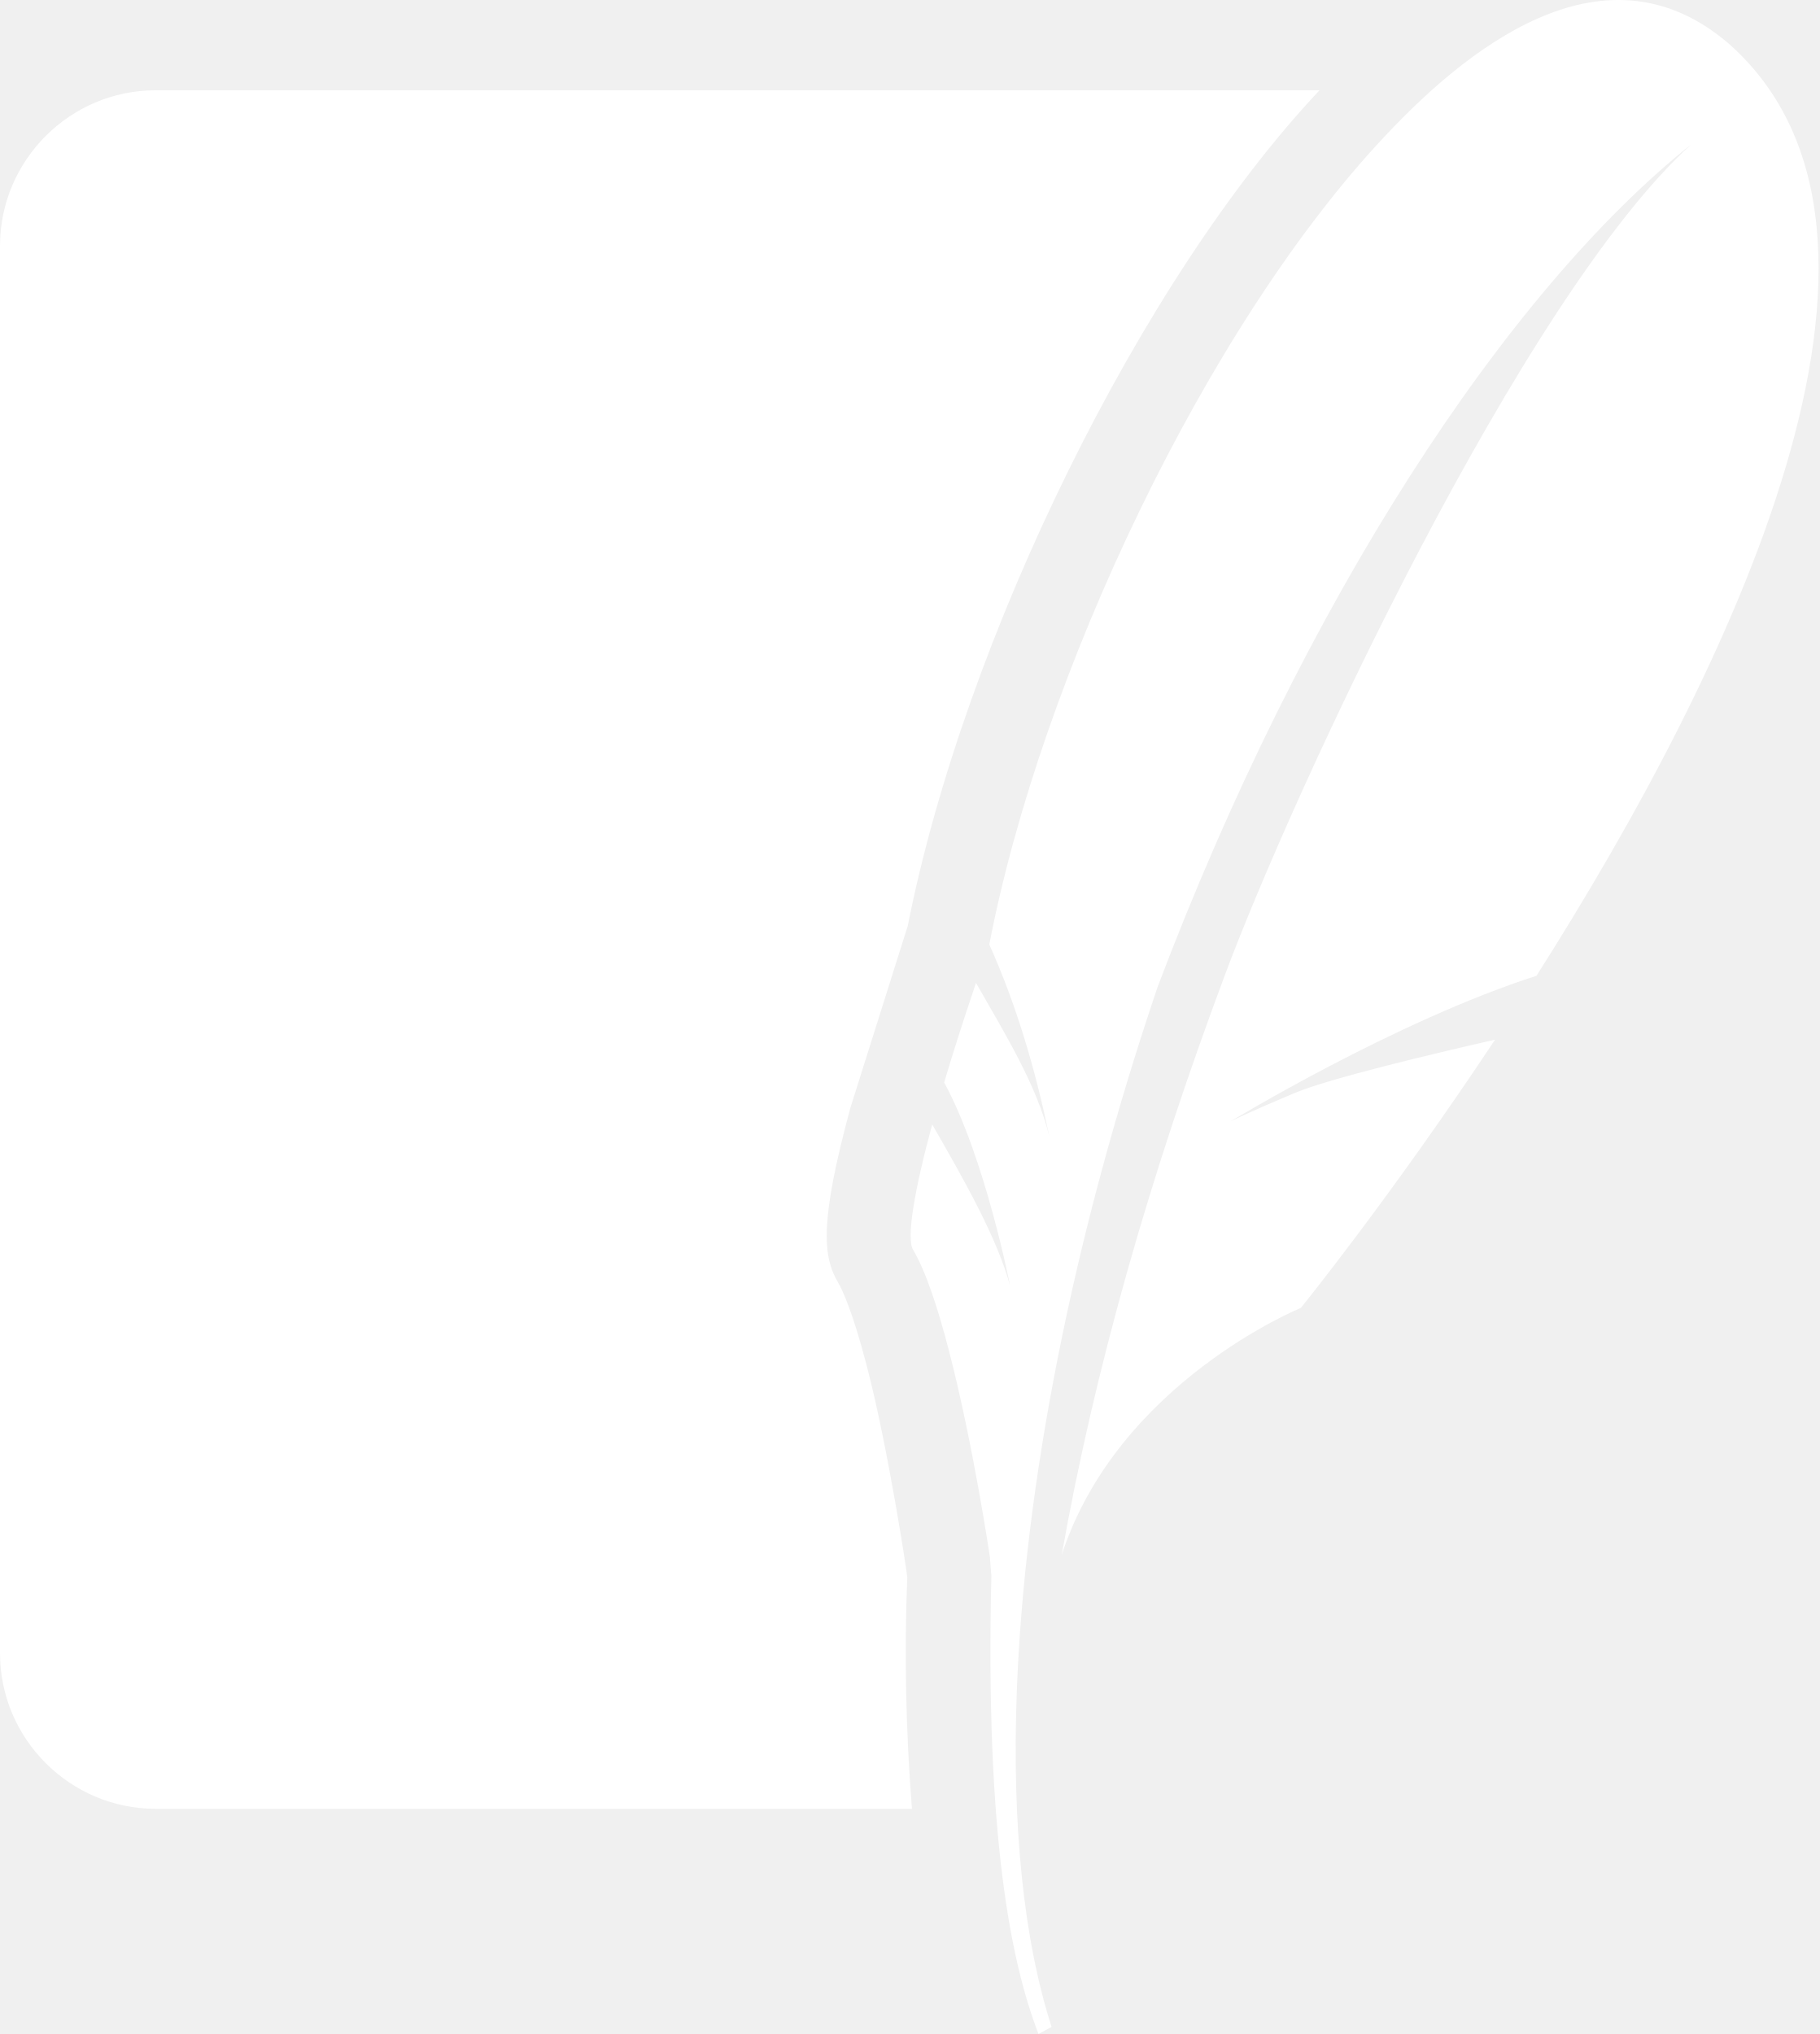
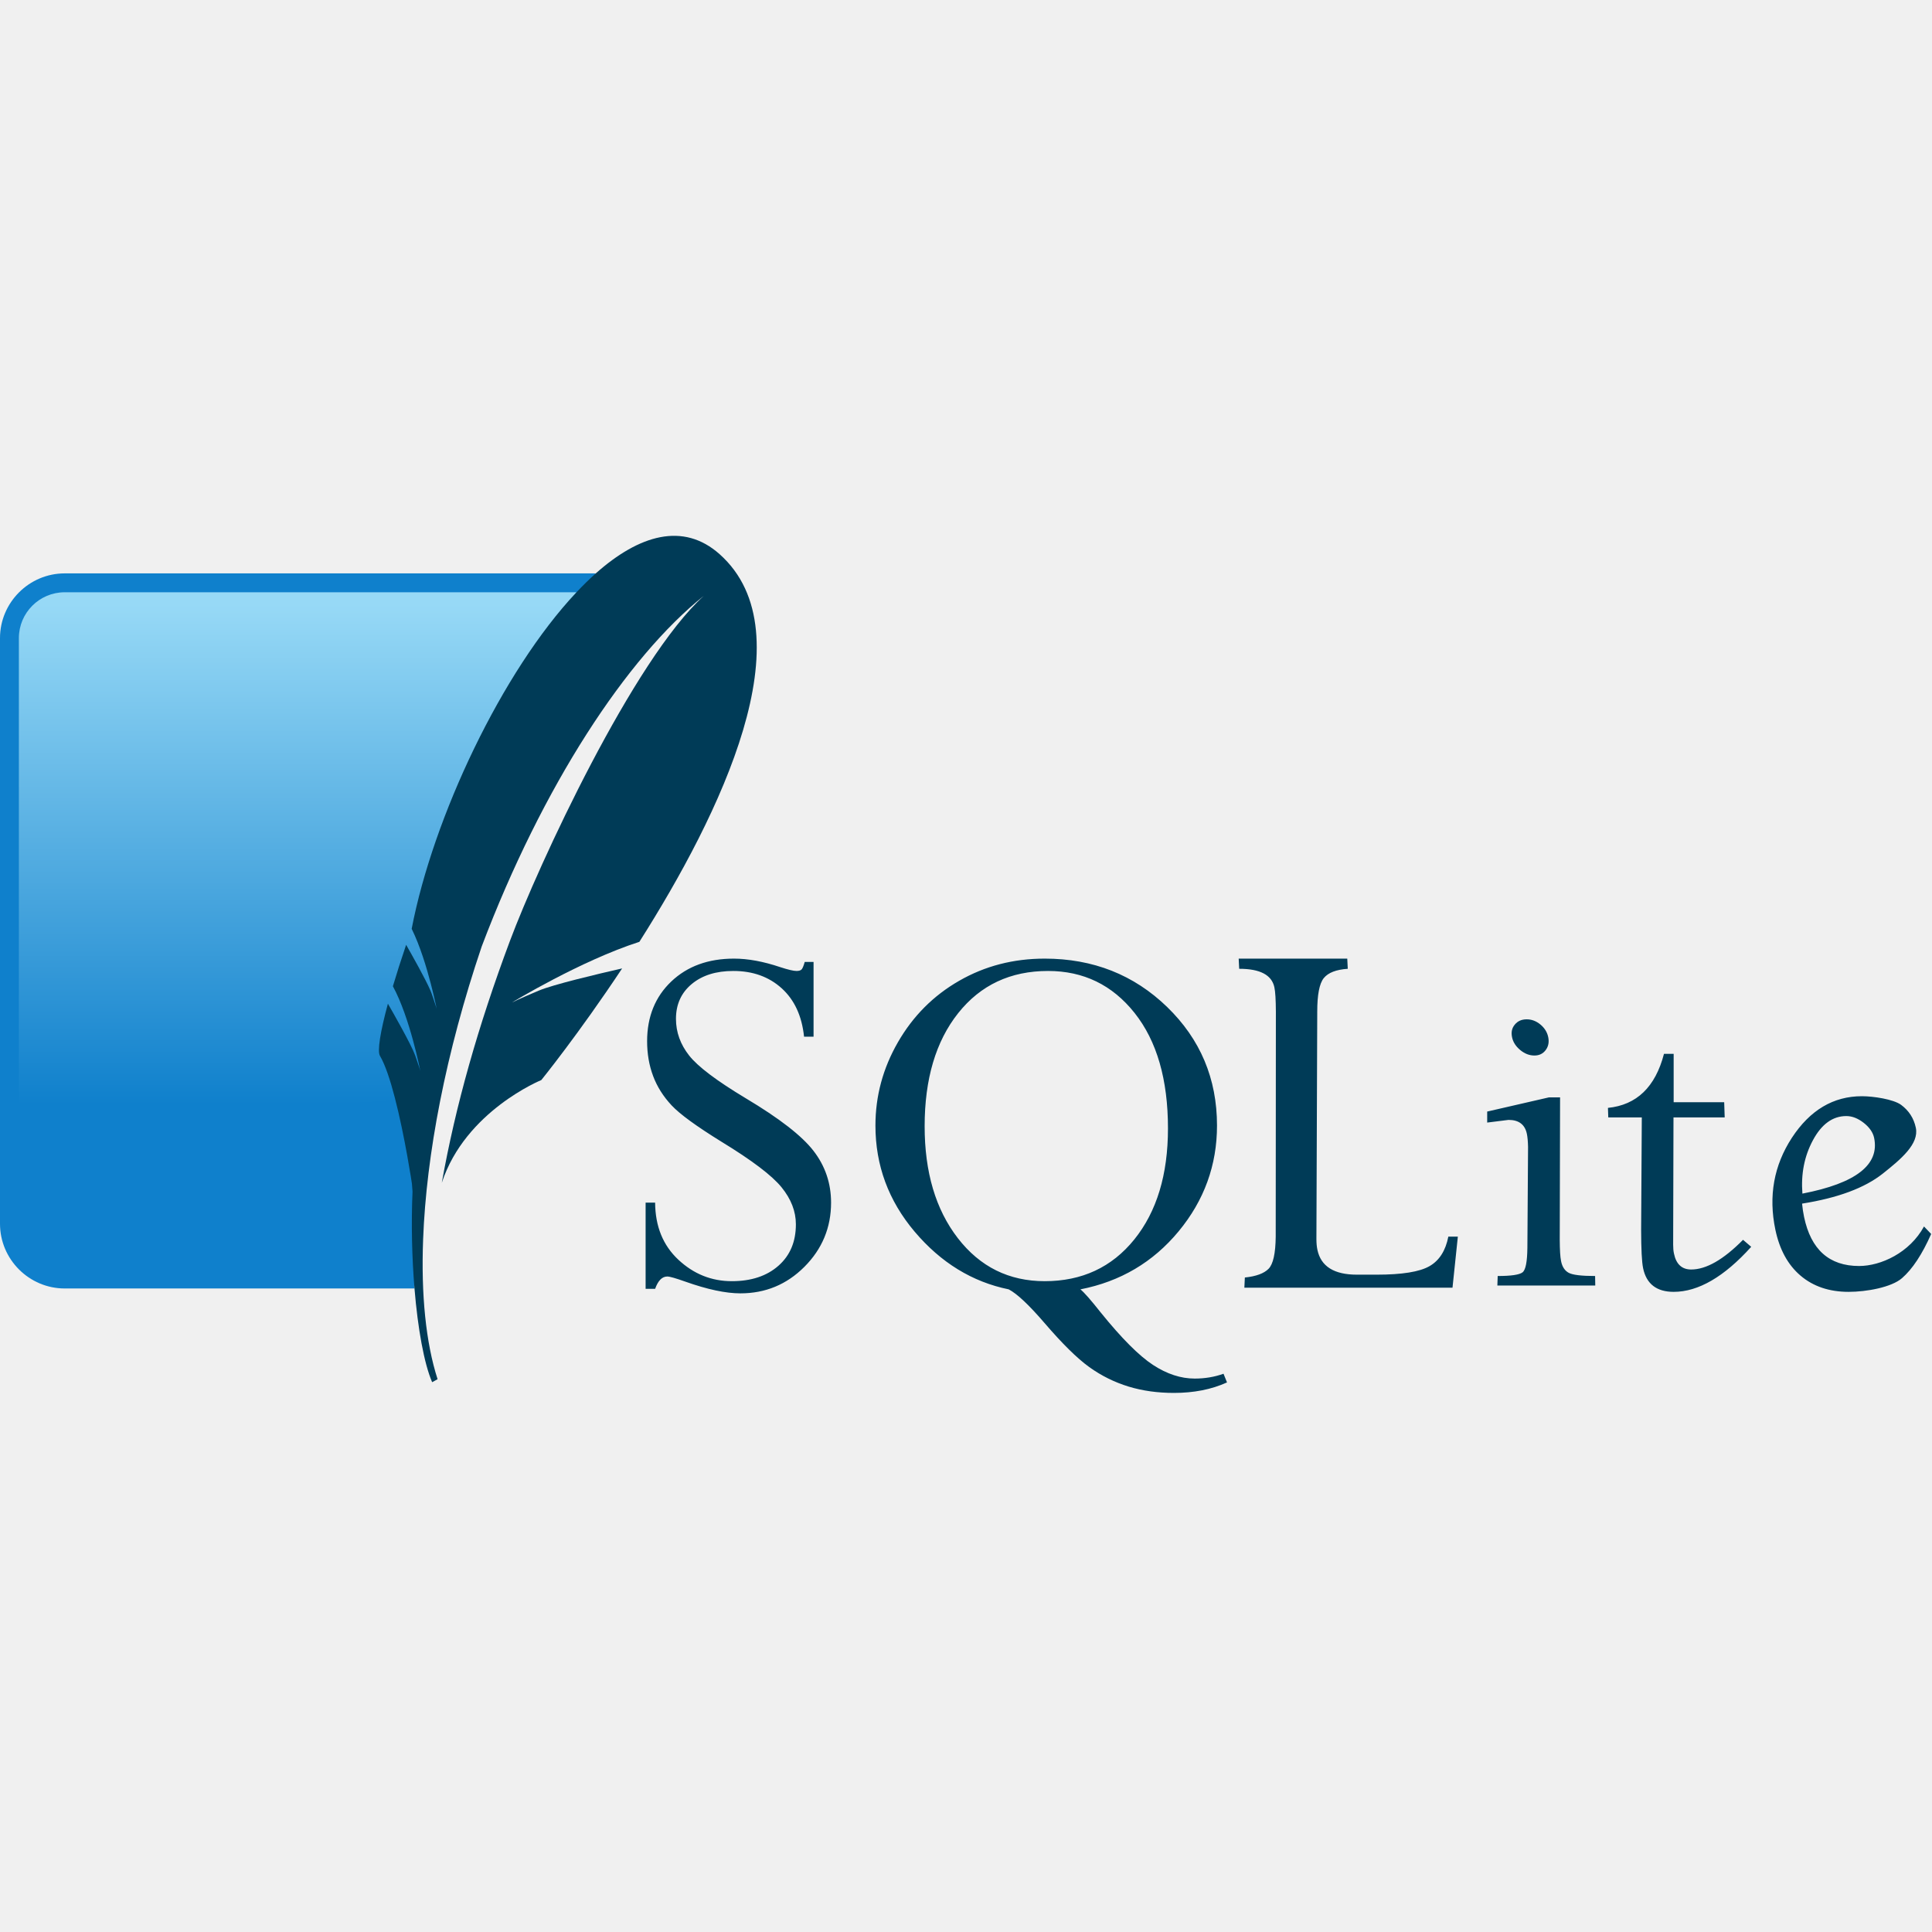
- <svg xmlns="http://www.w3.org/2000/svg" height="512" width="458">
-   <path fill="#ffffff" d="m228.502 233.071-14.427 45.749c-7.693 28.401-7.039 37.358-3.137 43.966.963 1.624 3.597 6.939 7.278 21.14 5.344 20.553 10.05 51.587 10.165 53.072-.774 18.969-.355 39.069 1.179 58.313h-190.411c-21.531-0-39.147-17.617-39.147-39.146v-354.286c0-21.53 17.616-39.15 39.147-39.15h293.008c-44.876 47.605-89.341 137.936-103.653 210.341zm206.837-221.936c53.694 47.899.375 157.402-48.565 234.483-35.586 11.437-77.065 36.696-77.065 36.696s3.451-1.832 16.256-7.204c8.681-3.648 34.598-9.811 50.381-13.41-26.349 39.727-48.896 67.533-48.896 67.533s-45.97 18.681-60.188 62.139c8.241-46.356 21.914-94.74 41.208-146.299 17.232-46.043 74.797-170.377 117.328-208.788-46.664 37.193-97.651 115.072-134.399 212.138-21.752 64.3-33.524 125.992-35.441 177.149-1.267 33.468 1.626 62.488 8.749 84.632l-3.293 1.795c-6.987-18.132-13.399-49.997-11.865-115.295-.23-2.913-.367-4.806-.367-4.806s-4.241-28.568-10.343-52.035c-2.701-10.417-5.777-19.836-9.007-25.295-1.663-2.817.181-14.388 4.824-31.527 7.864 13.692 16.348 28.515 19.607 40.643 0 0-6.284-32.331-16.595-51.197 2.26-7.627 4.96-16.058 8.015-25.069 7.605 13.299 15.361 25.954 18.455 38.629-3.384-16.193-7.965-32.321-15.101-48.307 12.971-67.496 54.719-155.877 99.697-203.59 24.007-25.617 57.092-48.544 86.605-23.015z" />
+ <svg xmlns="http://www.w3.org/2000/svg" width="800px" height="800px" viewBox="0 -142 512 512" version="1.1" preserveAspectRatio="xMidYMid" fill="#000000">
+   <g id="SVGRepo_bgCarrier" stroke-width="0" />
+   <g id="SVGRepo_tracerCarrier" stroke-linecap="round" stroke-linejoin="round" />
+   <g id="SVGRepo_iconCarrier">
+     <defs>
+       <linearGradient x1="57.662%" y1="2.046%" x2="57.662%" y2="94.439%" id="linearGradient-1">
+         <stop stop-color="#97D9F6" offset="0%"> </stop>
+         <stop stop-color="#0F80CC" offset="92.024%"> </stop>
+         <stop stop-color="#0F80CC" offset="100%"> </stop>
+       </linearGradient>
+     </defs>
+     <g>
+       <path d="M194.519,112.044 C187.699,112.044 182.152,114.063 177.901,118.099 C173.649,122.139 171.492,127.434 171.492,133.923 C171.492,137.285 172.027,140.351 173.083,143.16 C174.138,145.975 175.781,148.583 177.989,150.939 C180.197,153.298 184.617,156.501 191.204,160.575 C199.288,165.509 204.577,169.514 207.116,172.641 C209.657,175.765 210.917,179.039 210.917,182.453 C210.917,187.024 209.413,190.672 206.32,193.414 C203.223,196.158 199.081,197.525 193.945,197.525 C188.528,197.525 183.809,195.615 179.757,191.823 C175.705,188.026 173.659,183.003 173.613,176.707 L171.094,176.707 L171.094,199.558 L173.613,199.558 C174.382,197.394 175.447,196.287 176.84,196.287 C177.51,196.287 179.08,196.749 181.525,197.613 C187.474,199.73 192.359,200.751 196.199,200.751 C202.816,200.751 208.465,198.434 213.171,193.724 C217.87,189.016 220.243,183.337 220.243,176.707 C220.243,171.566 218.677,166.992 215.602,163.006 C212.528,159.014 206.549,154.371 197.613,149.039 C189.924,144.419 184.933,140.657 182.63,137.724 C180.323,134.795 179.138,131.555 179.138,128 C179.138,124.155 180.551,121.066 183.337,118.762 C186.123,116.457 189.774,115.315 194.343,115.315 C199.484,115.315 203.769,116.841 207.16,119.912 C210.548,122.988 212.507,127.251 213.083,132.729 L215.602,132.729 L215.602,112.928 L213.26,112.928 C212.973,113.938 212.708,114.583 212.464,114.873 C212.227,115.161 211.771,115.315 211.094,115.315 C210.279,115.315 208.826,114.972 206.762,114.298 C202.343,112.81 198.267,112.044 194.519,112.044 L194.519,112.044 Z M276.862,112.044 C268.551,112.044 261.005,114.003 254.188,117.923 C247.36,121.835 241.955,127.268 237.967,134.188 C233.98,141.107 232,148.456 232,156.287 C232,166.809 235.444,176.182 242.387,184.398 C249.333,192.608 257.657,197.724 267.315,199.691 C269.523,200.841 272.682,203.811 276.818,208.619 C281.478,214.044 285.421,217.957 288.663,220.287 C291.902,222.619 295.399,224.327 299.094,225.459 C302.792,226.585 306.792,227.138 311.116,227.138 C316.353,227.138 321.041,226.228 325.171,224.354 L324.243,222.055 C321.846,222.92 319.289,223.337 316.597,223.337 C312.942,223.337 309.249,222.132 305.547,219.713 C301.85,217.287 297.227,212.66 291.713,205.834 C289.121,202.564 287.332,200.5 286.32,199.691 C296.888,197.627 305.577,192.506 312.354,184.309 C319.128,176.117 322.519,166.767 322.519,156.287 C322.519,143.845 318.092,133.387 309.304,124.862 C300.508,116.335 289.692,112.044 276.862,112.044 L276.862,112.044 Z M328.265,112.044 L328.398,114.74 C333.931,114.74 337.031,116.37 337.724,119.646 C337.982,120.819 338.1,122.983 338.121,126.099 L338.077,185.724 C338.031,190.177 337.397,193.02 336.177,194.254 C334.955,195.479 332.89,196.247 329.901,196.552 L329.768,199.249 L384.928,199.249 L386.343,185.724 L383.823,185.724 C383.104,189.408 381.454,192.048 378.829,193.547 C376.196,195.057 371.541,195.801 364.818,195.801 L359.602,195.801 C353.552,195.801 350.052,193.614 349.127,189.215 C348.936,188.345 348.871,187.412 348.862,186.387 L349.083,126.099 C349.082,121.653 349.643,118.674 350.807,117.215 C351.982,115.762 354.102,114.949 357.171,114.74 L357.039,112.044 L328.265,112.044 L328.265,112.044 Z M277.746,115.315 C287.12,115.315 294.773,119.007 300.685,126.453 C306.595,133.902 309.525,144.111 309.525,157.039 C309.525,169.289 306.553,179.097 300.597,186.475 C294.64,193.851 286.713,197.525 276.862,197.525 C267.398,197.525 259.723,193.736 253.834,186.122 C247.95,178.507 245.039,168.621 245.039,156.464 C245.039,143.972 247.986,133.972 253.923,126.497 C259.856,119.031 267.801,115.315 277.746,115.315 L277.746,115.315 Z M404.597,128.133 C403.251,128.133 402.226,128.587 401.459,129.503 C400.674,130.415 400.433,131.52 400.707,132.862 C400.972,134.164 401.706,135.304 402.873,136.265 C404.033,137.225 405.284,137.724 406.63,137.724 C407.931,137.724 408.923,137.225 409.635,136.265 C410.348,135.304 410.565,134.164 410.298,132.862 C410.024,131.52 409.315,130.415 408.221,129.503 C407.114,128.587 405.898,128.133 404.597,128.133 L404.597,128.133 Z M440.972,137.282 C438.686,146.076 433.731,150.835 426.122,151.602 L426.21,154.122 L435.094,154.122 L434.917,183.912 C434.931,189.005 435.087,192.396 435.448,194.122 C436.323,198.253 439.021,200.354 443.536,200.354 C450.069,200.354 456.921,196.374 464.088,188.42 L461.923,186.564 C456.748,191.802 452.172,194.431 448.177,194.431 C445.721,194.431 444.199,193.019 443.624,190.232 C443.467,189.555 443.403,188.764 443.403,187.845 L443.492,154.122 L457.061,154.122 L456.928,150.099 L443.536,150.099 L443.536,137.282 L440.972,137.282 L440.972,137.282 Z M493.436,148.508 C485.847,148.508 479.673,152.193 474.873,159.514 C470.098,166.847 468.62,174.972 470.497,183.912 C471.602,189.148 473.803,193.206 477.171,196.066 C480.534,198.925 484.8,200.354 489.901,200.354 C494.649,200.354 501.261,199.151 504.044,196.729 C506.834,194.309 509.405,190.387 511.779,185.017 L509.878,183.028 C506.091,189.995 498.449,193.503 492.685,193.503 C484.761,193.503 479.908,189.155 478.099,180.508 C477.864,179.405 477.689,178.219 477.569,176.972 C486.996,175.48 494.14,172.837 498.961,169.017 C503.779,165.194 508.616,161.142 507.713,156.862 C507.175,154.318 505.855,152.318 503.823,150.807 C501.765,149.296 496.423,148.508 493.436,148.508 L493.436,148.508 Z M410.475,148.818 L394.122,152.575 L394.122,155.492 L399.779,154.785 C402.519,154.785 404.132,156.025 404.641,158.497 C404.812,159.324 404.92,160.486 404.95,161.945 L404.773,188.685 C404.728,192.385 404.317,194.536 403.492,195.182 C402.659,195.829 400.463,196.155 396.906,196.155 L396.818,198.674 L422.762,198.674 L422.718,196.155 C419.113,196.155 416.776,195.87 415.735,195.315 C414.711,194.763 414.006,193.759 413.702,192.221 C413.467,191.113 413.364,189.203 413.348,186.564 L413.437,148.818 L410.475,148.818 L410.475,148.818 Z M489.282,153.768 C490.861,153.768 492.386,154.378 493.923,155.58 C495.438,156.778 496.361,158.111 496.663,159.558 C498.143,166.667 491.84,171.582 477.657,174.32 C477.253,169.137 478.151,164.431 480.442,160.177 C482.716,155.927 485.677,153.768 489.282,153.768 L489.282,153.768 Z" fill="#003B57"> </path>
+       <path d="M157.888,9.952 L17.15,9.952 C7.717,9.952 1.42108547e-14,17.671 1.42108547e-14,27.103 L1.42108547e-14,182.31 C1.42108547e-14,191.742 7.717,199.459 17.15,199.459 L109.843,199.459 C108.791,153.338 124.541,63.831 157.888,9.952 L157.888,9.952 Z" fill="#0F80CC"> </path>
+       <path d="M152.775,14.955 L17.15,14.955 C10.452,14.955 5.002,20.404 5.002,27.103 L5.002,170.986 C35.718,159.198 81.819,149.026 113.695,149.488 C120.101,115.994 138.927,50.354 152.775,14.955 L152.775,14.955 Z" fill="url(#linearGradient-1)"> </path>
+       <path d="M190.715,4.872 C181.076,-3.723 169.406,-0.271 157.888,9.952 C156.178,11.47 154.472,13.155 152.775,14.955 C133.071,35.858 114.781,74.576 109.099,104.145 C111.313,108.634 113.042,114.362 114.18,118.738 C114.472,119.86 114.735,120.914 114.946,121.81 C115.446,123.932 115.715,125.307 115.715,125.307 C115.715,125.307 115.538,124.639 114.813,122.537 C114.675,122.134 114.521,121.694 114.339,121.176 C114.262,120.962 114.154,120.702 114.035,120.424 C112.75,117.436 109.195,111.13 107.63,108.385 C106.292,112.332 105.109,116.026 104.119,119.367 C108.636,127.632 111.389,141.796 111.389,141.796 C111.389,141.796 111.15,140.878 110.015,137.674 C109.007,134.841 103.988,126.046 102.799,123.99 C100.765,131.499 99.957,136.568 100.686,137.802 C102.101,140.193 103.448,144.32 104.632,148.883 C107.305,159.164 109.163,171.679 109.163,171.679 C109.163,171.679 109.223,172.508 109.324,173.785 C108.952,182.418 109.175,191.369 109.843,199.459 C110.729,210.169 112.396,219.37 114.521,224.293 L115.964,223.507 C112.844,213.806 111.576,201.093 112.131,186.431 C112.971,164.02 118.128,136.994 127.657,108.825 C143.756,66.302 166.093,32.184 186.536,15.89 C167.903,32.718 142.685,87.187 135.136,107.357 C126.683,129.945 120.693,151.141 117.083,171.449 C123.312,152.41 143.451,144.227 143.451,144.227 C143.451,144.227 153.328,132.045 164.871,114.641 C157.957,116.218 146.603,118.918 142.8,120.516 C137.19,122.869 135.679,123.672 135.679,123.672 C135.679,123.672 153.85,112.606 169.439,107.596 C190.879,73.828 214.238,25.856 190.715,4.872" fill="#003B57"> </path>
+     </g>
+   </g>
</svg>
